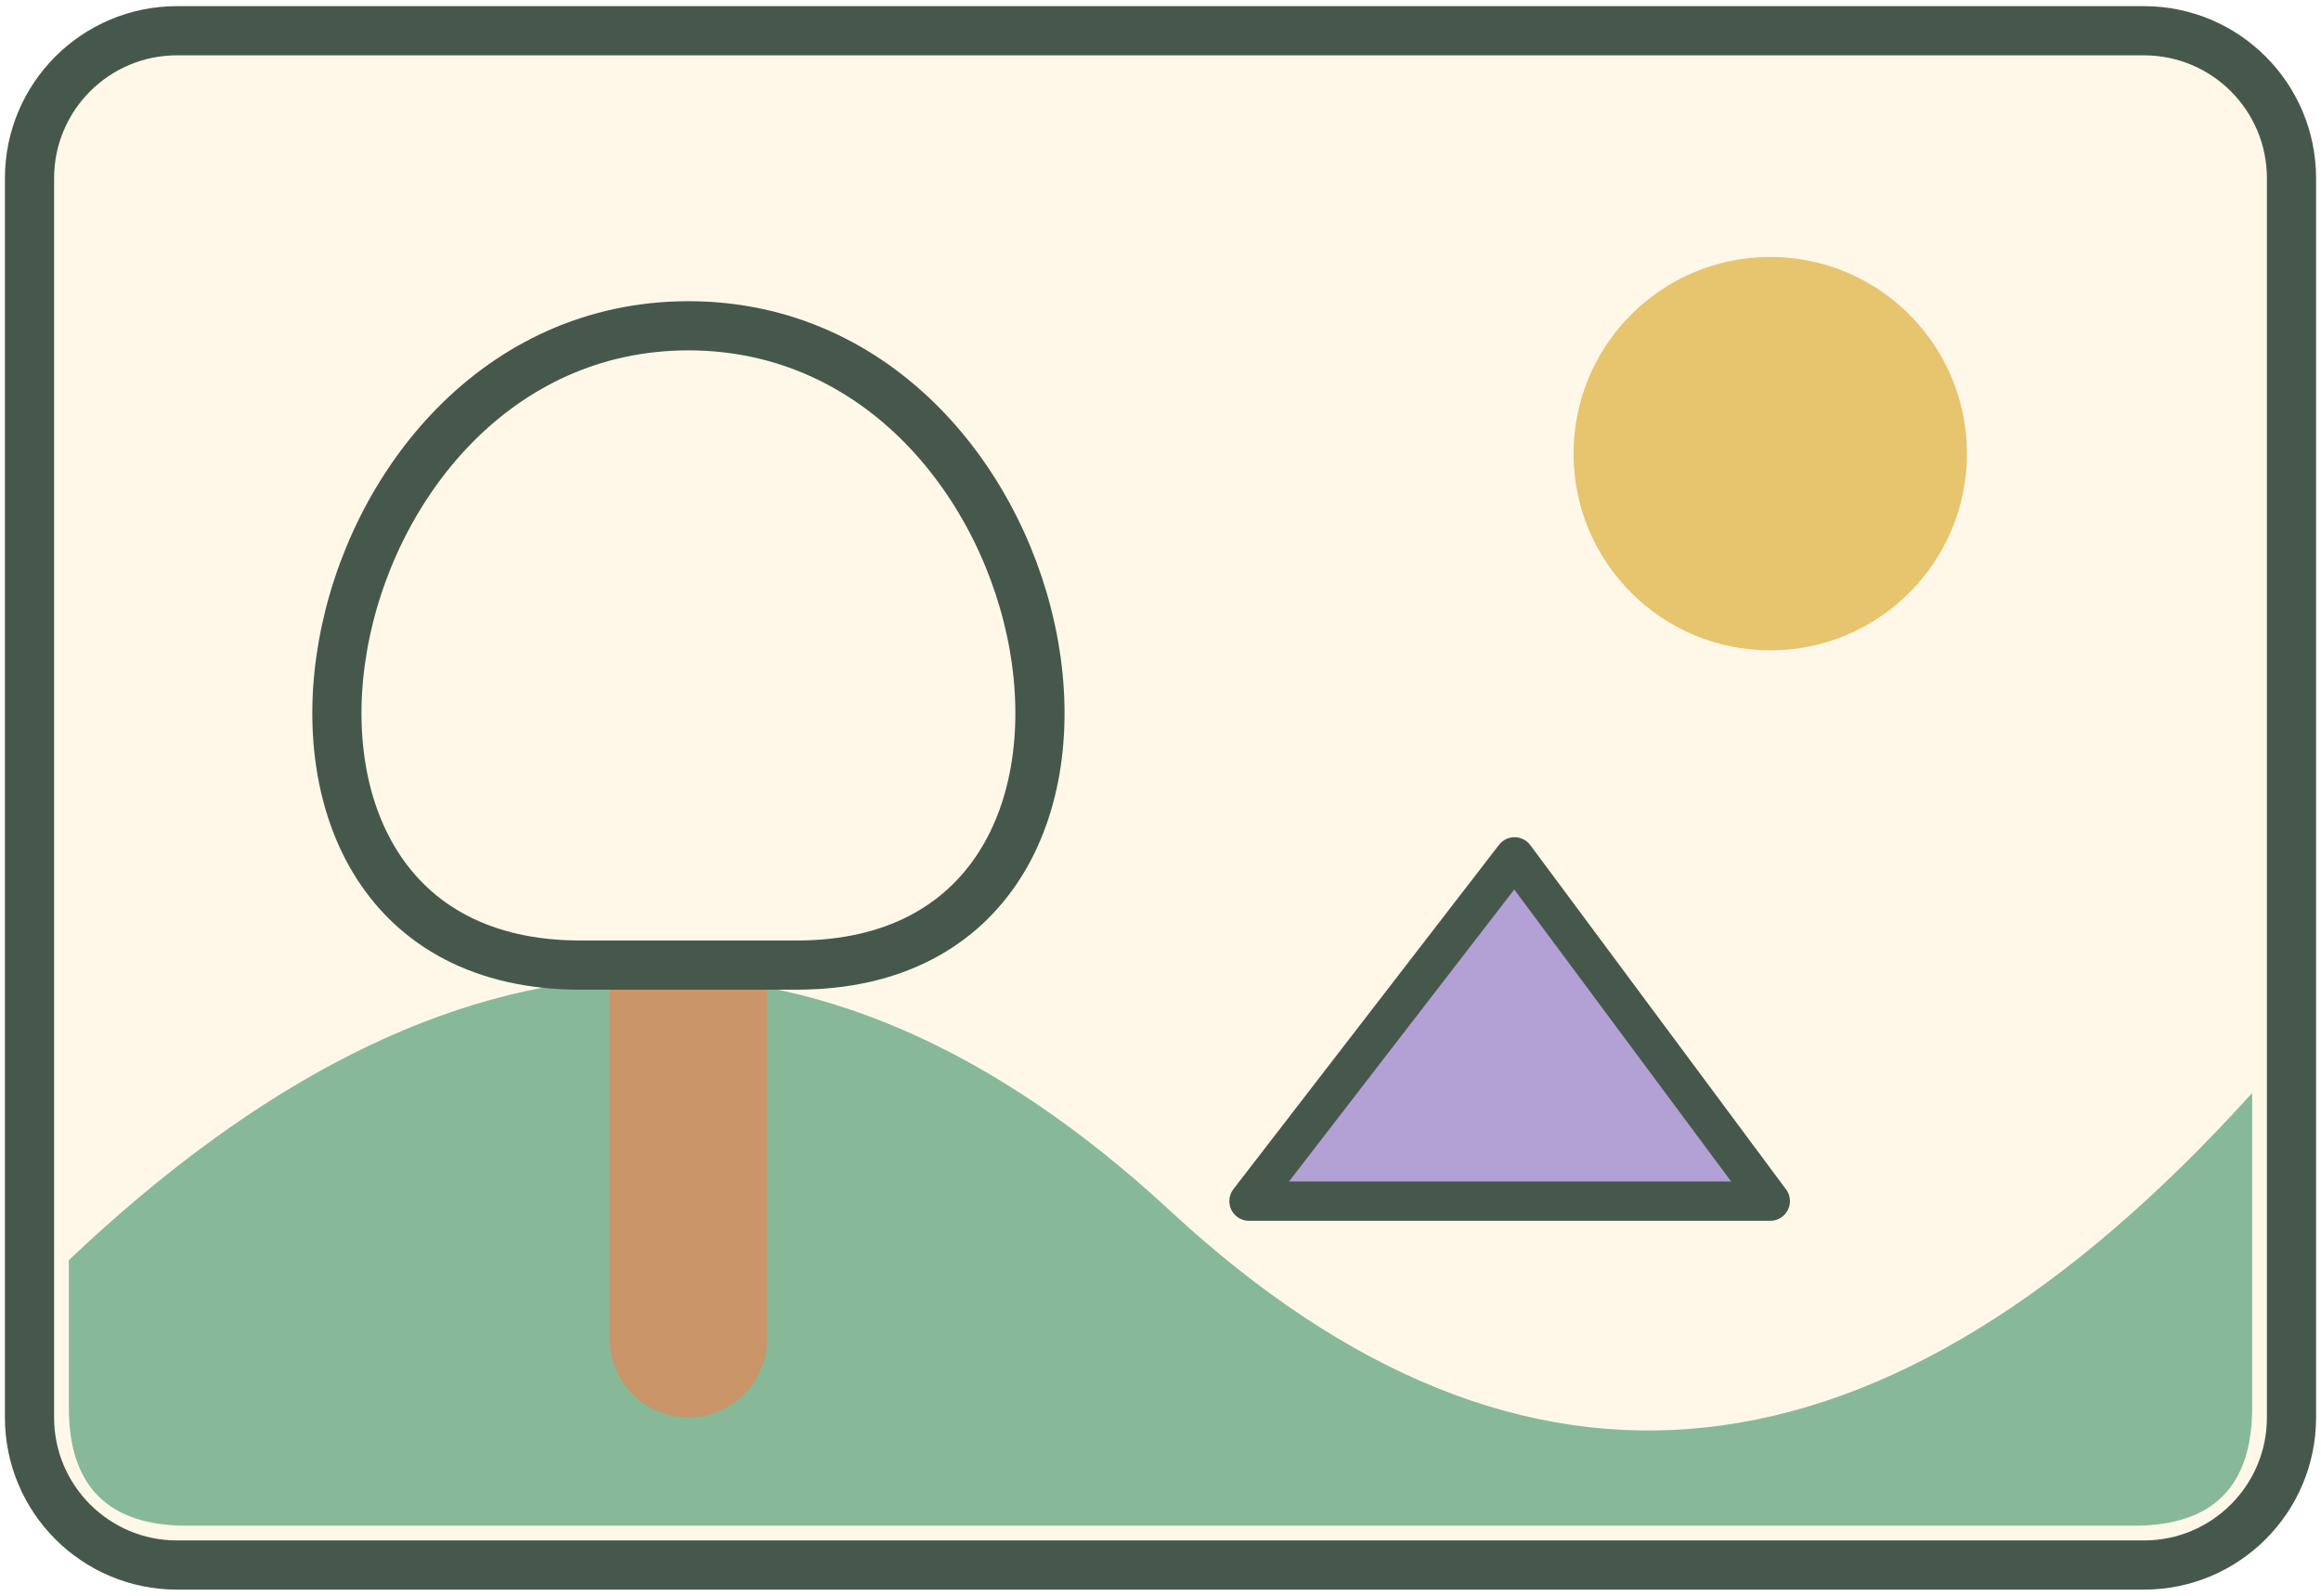
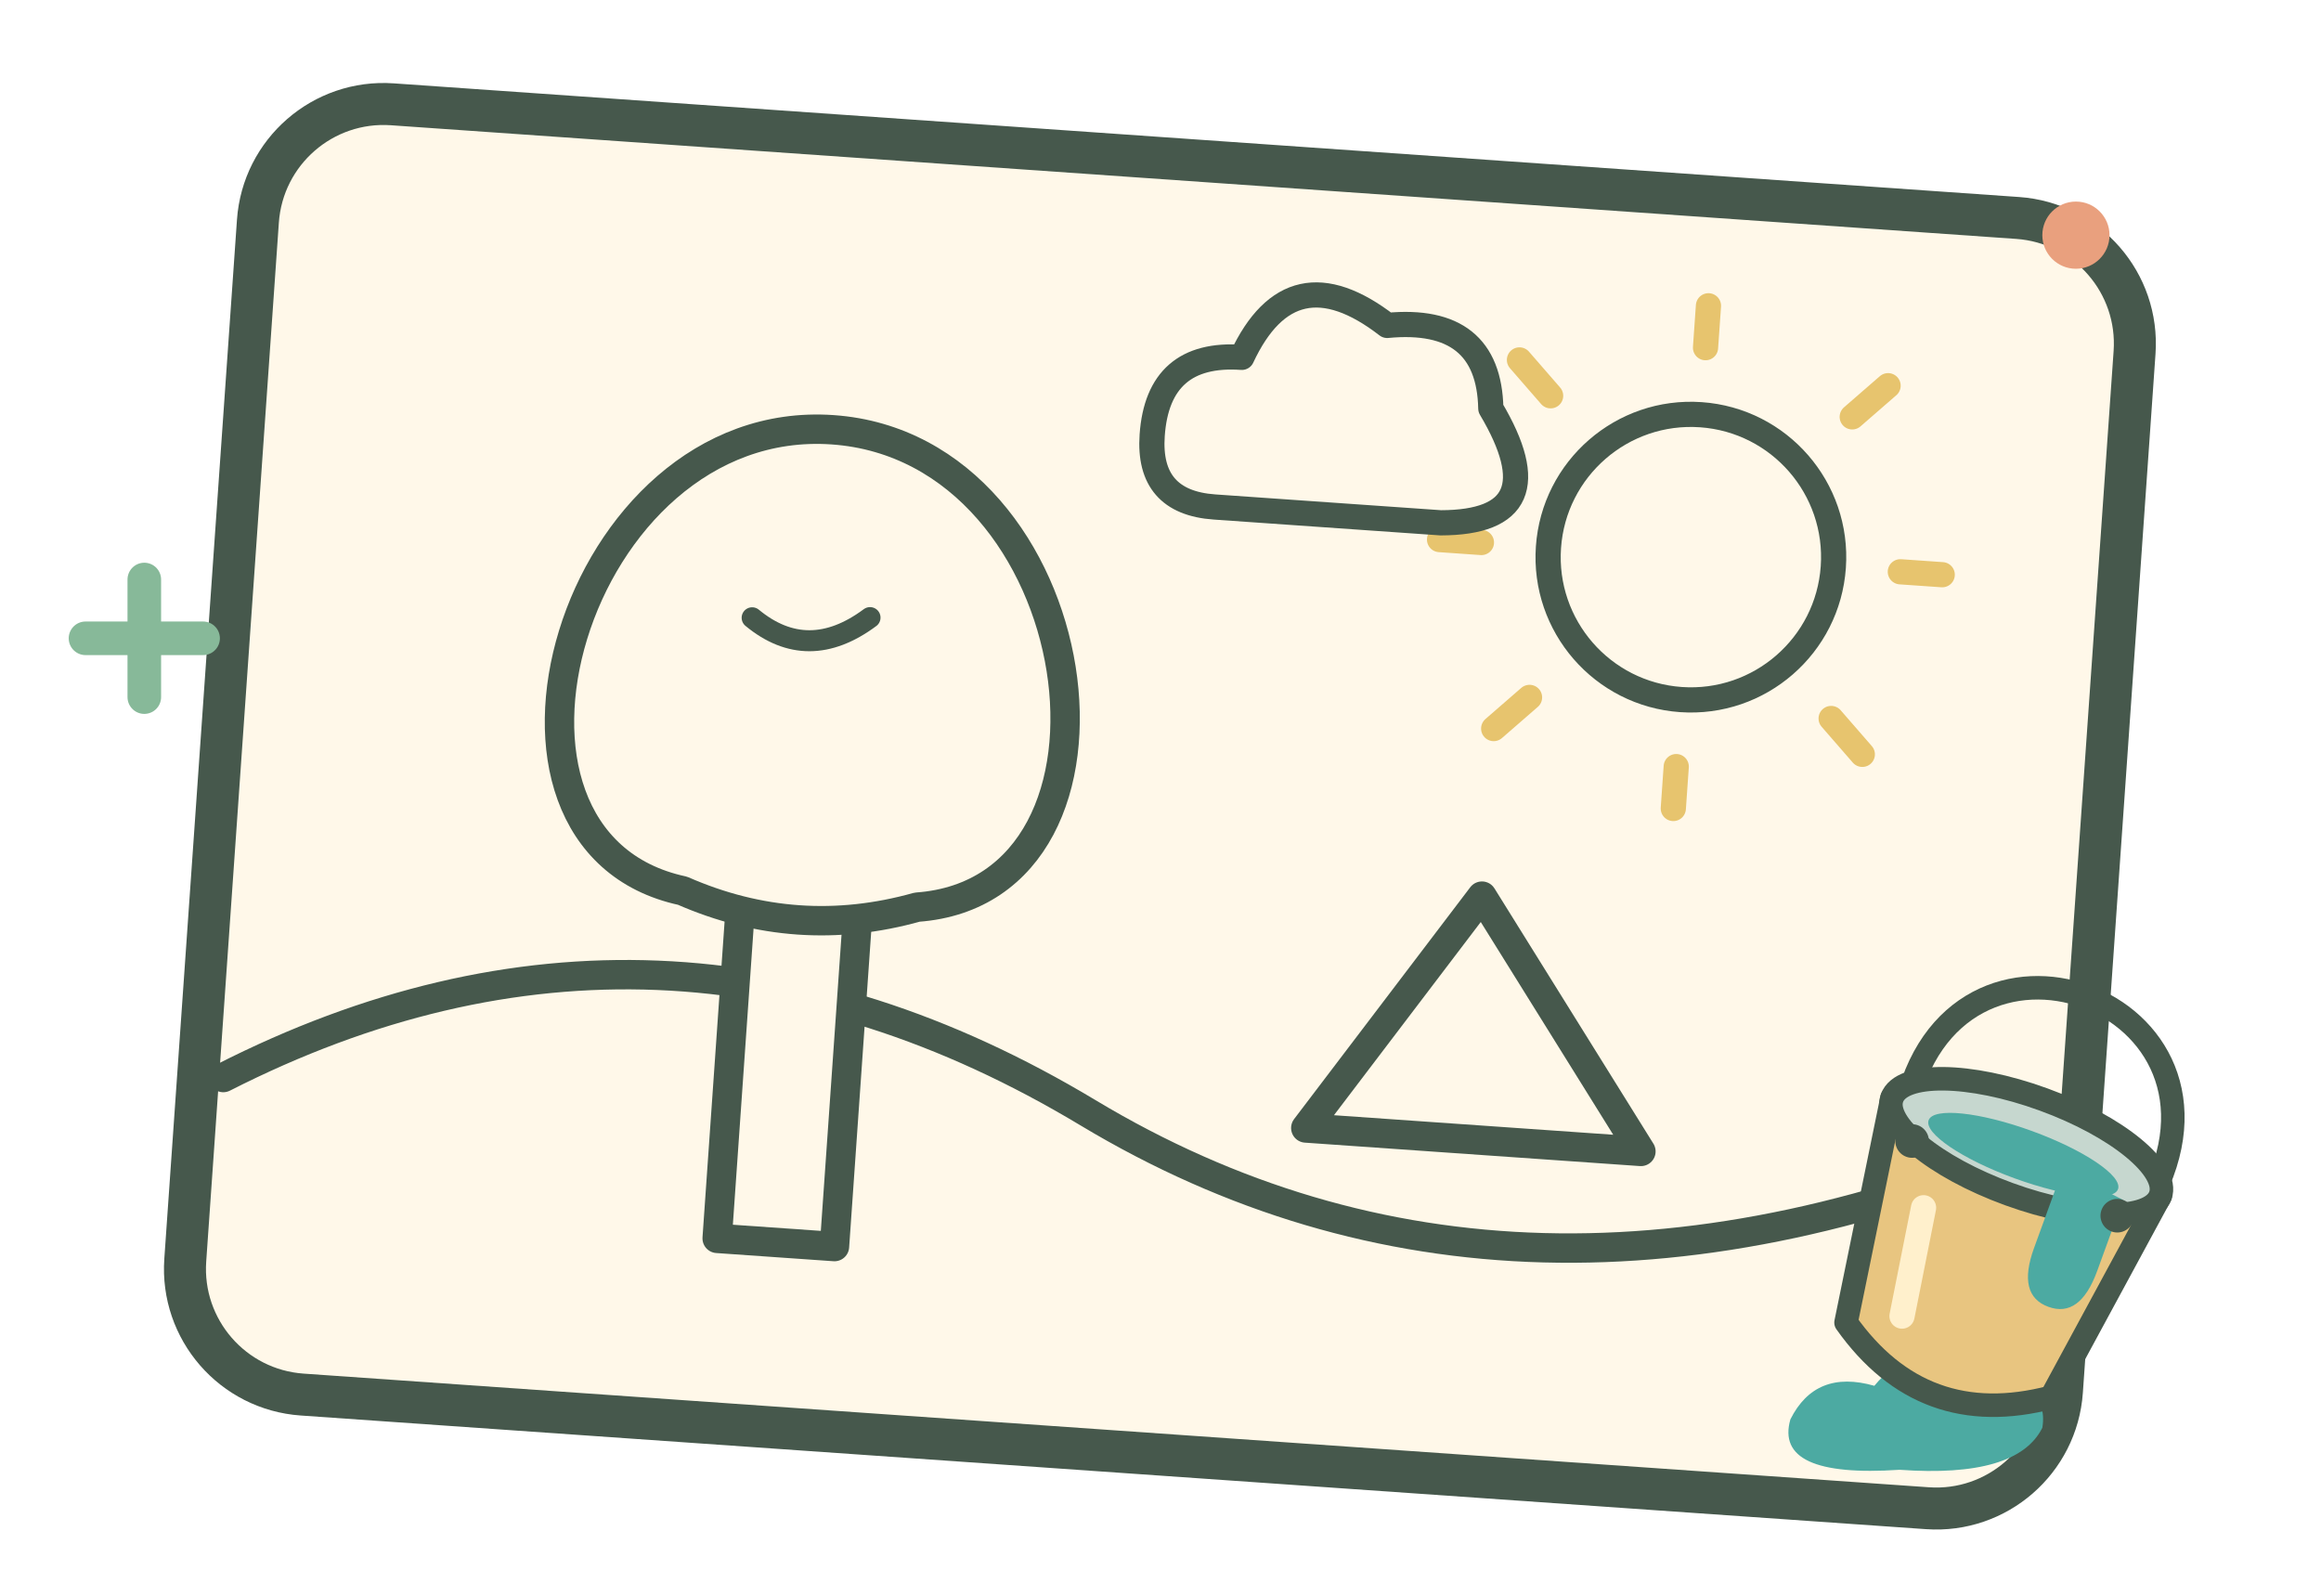
- <svg xmlns="http://www.w3.org/2000/svg" width="320" height="220" viewBox="42 29 236 162">
-   <rect x="45" y="32" width="230" height="156" rx="15" fill="#fff8e9" stroke="#46584c" stroke-width="5" />
-   <circle cx="222" cy="75" r="20" fill="#e7c46e" />
-   <path d="M49 157q58-55 112-5t110-12v32q0 12-12 12H61q-12 0-12-12z" fill="#87b999" />
-   <path d="M112 107v58" stroke="#c99569" stroke-width="16" stroke-linecap="round" />
-   <path d="M112 62c-39 0-51 65-11 65h22c40 0 28-65-11-65z" fill="#fff8e9" stroke="#46584c" stroke-width="5" />
-   <path d="m169 151 27-35 26 35z" fill="#b3a0d4" stroke="#46584c" stroke-width="4" stroke-linejoin="round" />
+ <svg xmlns="http://www.w3.org/2000/svg" width="320" height="220" viewBox="30 15 260 190">
+   <g transform="rotate(4 160 110)" stroke="#46584c" stroke-linecap="round" stroke-linejoin="round">
+     <rect x="48" y="34" width="224" height="154" rx="15" fill="#fff8e9" stroke-width="5" />
+     <path d="M51 151Q101 121 154 148T269 143" fill="none" stroke-width="3.5" />
+     <path d="M111 117v49h14v-49" fill="#fff8e9" stroke-width="3.5" />
+     <path d="M118 69C87 69 76 121 104 125Q118 130 132 125C160 121 149 69 118 69Z" fill="#fff8e9" stroke-width="3.5" />
+     <circle cx="221" cy="77" r="17" fill="#fff8e9" stroke-width="3" />
+     <path d="M221 52v-5M221 107v-5M196 77h-5M251 77h-5M203 59l-4-4M239 95l4 4M239 59l4-4M203 95l-4 4" stroke="#e7c46e" stroke-width="3" />
+     <path d="M180 148l19-29 21 29Z" fill="#fff8e9" stroke-width="3.5" />
+     <path d="M156 67q0-10 10-10 5-13 17-5 12-2 13 9 9 13-5 14h-27q-8 0-8-8Z" fill="#fff8e9" stroke-width="3" />
+     <path d="M110 92q7 5 14-1" fill="none" stroke-width="2.5" />
+   </g>
+   <path d="M32 91h14M39 84v14" stroke="#87b999" stroke-width="4" stroke-linecap="round" />
+   <path d="M235 184q3-6 10-4 4-5 11-1 10 0 9 6-3 6-17 5-15 1-13-6Z" fill="#4caaa2" />
+   <g transform="translate(260 160) rotate(20)" stroke="#46584c" stroke-width="2.8" stroke-linecap="round" stroke-linejoin="round">
+     <path d="M-15-8C-19-35 20-35 16-8" fill="none" />
+     <path d="M-17-9-13 18Q0 27 13 18L17-9Z" fill="#e8c580" />
+     <path d="M-9 2-7 15" fill="none" stroke="#fff0cc" stroke-width="3" />
+     <ellipse cx="0" cy="-9" rx="17" ry="6" fill="#c6d7cf" />
+     <ellipse cx="0" cy="-8" rx="12" ry="3" fill="#4caaa2" stroke="none" />
+     <path d="M5-8v10q0 6 4 6t4-6v-9" fill="#4caaa2" stroke="none" />
+     <circle cx="-13" cy="-5" r="2" fill="#46584c" stroke="none" />
+     <circle cx="13" cy="-5" r="2" fill="#46584c" stroke="none" />
+   </g>
+   <circle cx="269" cy="43" r="4" fill="#e9a07e" />
</svg>
